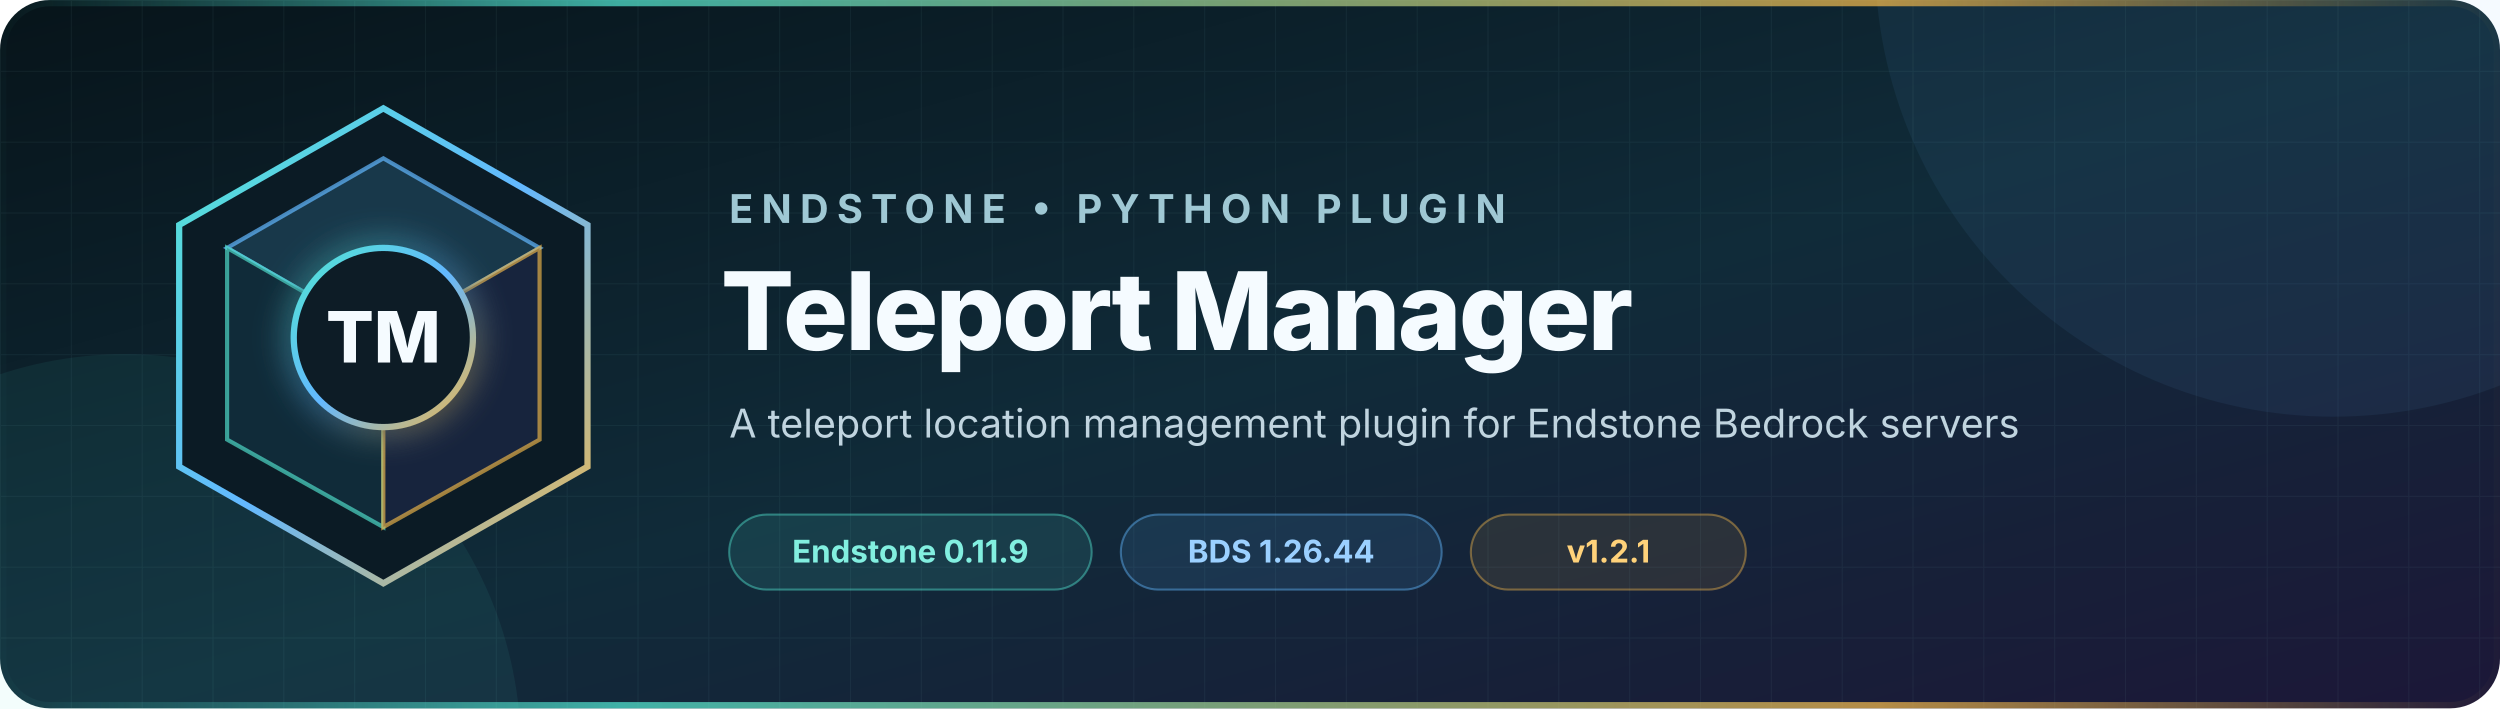
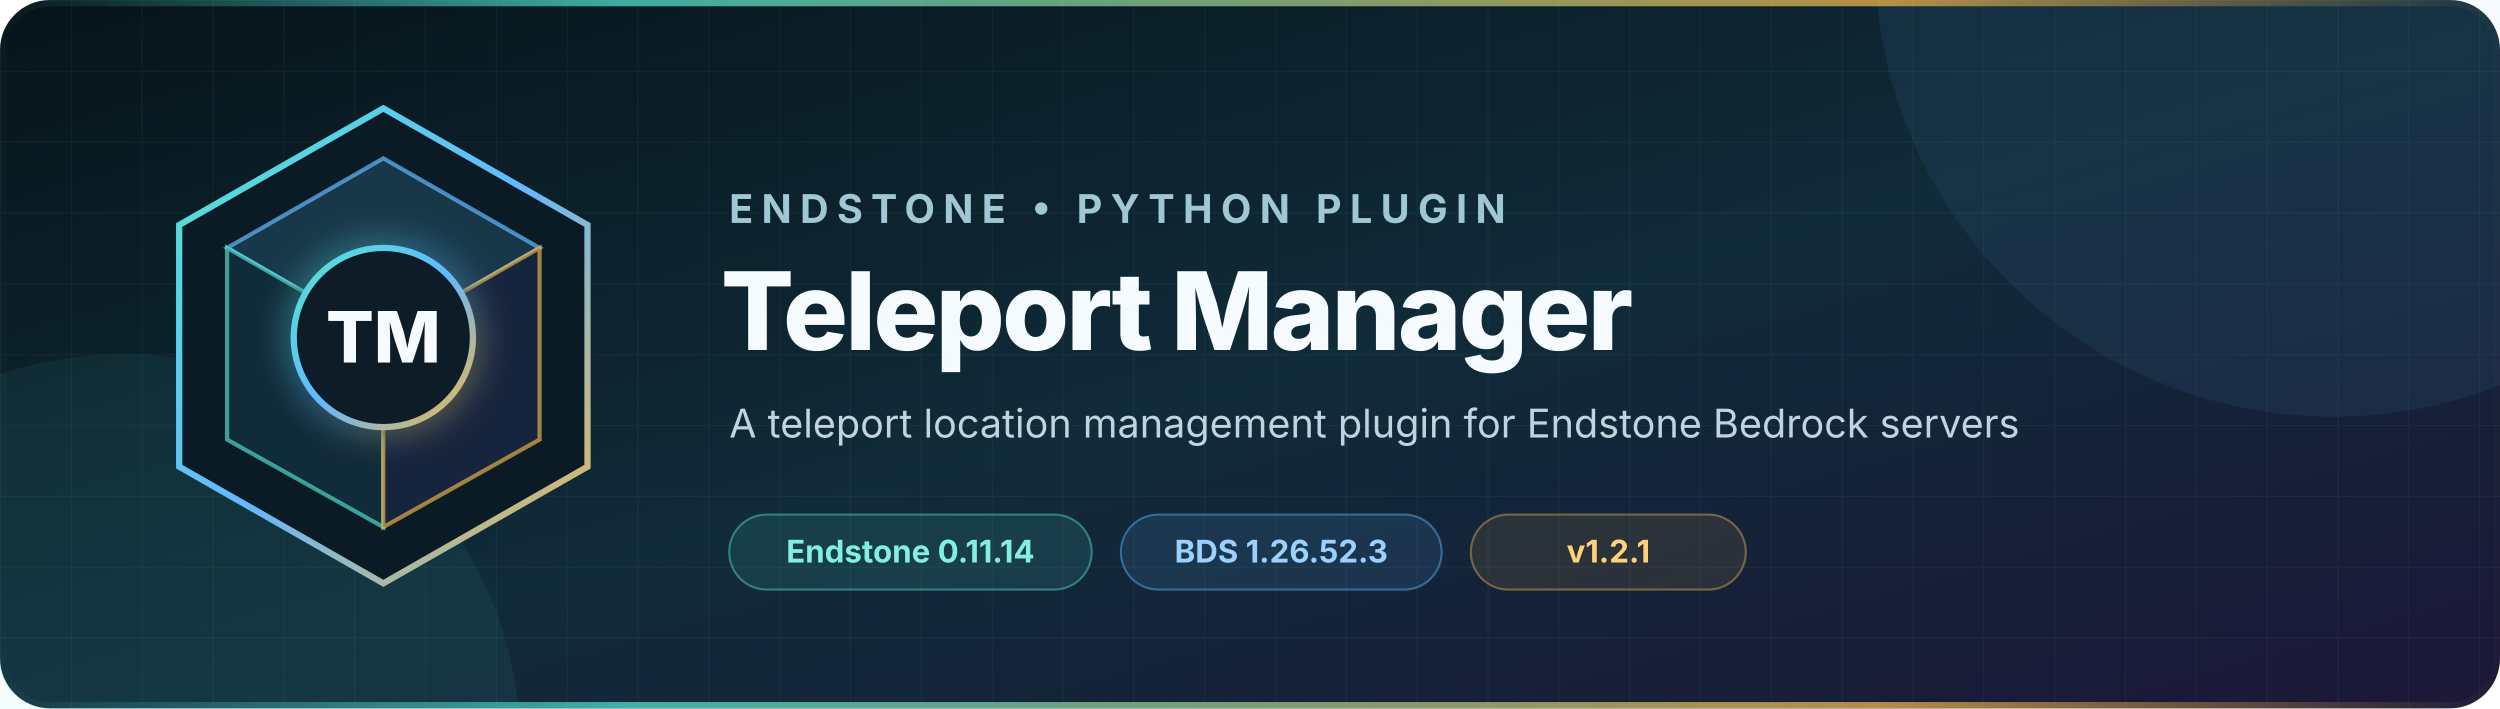
<svg xmlns="http://www.w3.org/2000/svg" width="1200" height="340" viewBox="0 0 1200 340" role="img" aria-labelledby="title description">
  <defs>
    <linearGradient id="background" x1="0" y1="0" x2="1" y2="1">
      <stop offset="0" stop-color="#07141a" />
      <stop offset="0.52" stop-color="#102b39" />
      <stop offset="1" stop-color="#1c1738" />
    </linearGradient>
    <linearGradient id="accent" x1="0" y1="0" x2="1" y2="1">
      <stop offset="0" stop-color="#52e5d1" />
      <stop offset="0.5" stop-color="#63b8ff" />
      <stop offset="1" stop-color="#f2b84b" />
    </linearGradient>
    <linearGradient id="rule" x1="0" y1="0" x2="1" y2="0">
      <stop offset="0" stop-color="#52e5d1" stop-opacity="0" />
      <stop offset="0.25" stop-color="#52e5d1" />
      <stop offset="0.75" stop-color="#f2b84b" />
      <stop offset="1" stop-color="#f2b84b" stop-opacity="0" />
    </linearGradient>
    <pattern id="grid" width="34" height="34" patternUnits="userSpaceOnUse">
      <path d="M34 0H0V34" fill="none" stroke="#9cdceb" stroke-opacity="0.055" />
    </pattern>
    <filter id="glow" x="-50%" y="-50%" width="200%" height="200%">
      <feGaussianBlur stdDeviation="8" result="blur" />
      <feMerge>
        <feMergeNode in="blur" />
        <feMergeNode in="SourceGraphic" />
      </feMerge>
    </filter>
  </defs>
  <rect width="1200" height="340" rx="24" fill="url(#background)" />
  <rect width="1200" height="340" rx="24" fill="url(#grid)" />
  <circle cx="1120" cy="-20" r="220" fill="#63b8ff" opacity="0.07" />
  <circle cx="60" cy="360" r="190" fill="#52e5d1" opacity="0.07" />
  <g transform="translate(72 48)">
    <path d="M112 4 210 60v116l-98 56-98-56V60Z" fill="#0b1b25" stroke="url(#accent)" stroke-width="3" />
    <path d="m112 28 75 43-75 43-75-43Z" fill="#18384a" stroke="#63b8ff" stroke-opacity="0.7" stroke-width="2" />
    <path d="m37 71 75 43v91l-75-42Z" fill="#102b39" stroke="#52e5d1" stroke-opacity="0.65" stroke-width="2" />
    <path d="m187 71-75 43v91l75-42Z" fill="#17243d" stroke="#f2b84b" stroke-opacity="0.65" stroke-width="2" />
    <circle cx="112" cy="114" r="43" fill="#0b1b25" stroke="url(#accent)" stroke-width="3" filter="url(#glow)" />
    <text x="112" y="126" text-anchor="middle" fill="#f5fbff" font-family="Inter, Segoe UI, Arial, sans-serif" font-size="34" font-weight="760">TM</text>
  </g>
  <g font-family="Inter, Segoe UI, Arial, sans-serif">
    <text x="350" y="107" fill="#9fc8d4" font-size="19" font-weight="650" letter-spacing="4">ENDSTONE • PYTHON PLUGIN</text>
    <text x="346" y="168" fill="#f5fbff" font-size="52" font-weight="760" letter-spacing="-1.3">Teleport Manager</text>
    <text x="350" y="210" fill="#c0d4df" font-size="19">A teleport location management plugin for Endstone Bedrock servers</text>
    <g transform="translate(350 247)" font-size="15" font-weight="650">
      <rect width="174" height="36" rx="18" fill="#52e5d1" fill-opacity="0.11" stroke="#52e5d1" stroke-opacity="0.44" />
-       <text x="87" y="23" text-anchor="middle" fill="#82efe0">Endstone 0.11.9</text>
+       <text x="87" y="23" text-anchor="middle" fill="#82efe0">Endstone 0.11.14</text>
      <rect x="188" width="154" height="36" rx="18" fill="#63b8ff" fill-opacity="0.11" stroke="#63b8ff" stroke-opacity="0.44" />
-       <text x="265" y="23" text-anchor="middle" fill="#9bd0ff">BDS 1.26.44</text>
+       <text x="265" y="23" text-anchor="middle" fill="#9bd0ff">BDS 1.26.52.3</text>
      <rect x="356" width="132" height="36" rx="18" fill="#f2b84b" fill-opacity="0.1" stroke="#f2b84b" stroke-opacity="0.42" />
      <text x="422" y="23" text-anchor="middle" fill="#ffd27a">v1.2.1</text>
    </g>
  </g>
  <rect x="1.5" y="1.5" width="1197" height="337" rx="22.5" fill="none" stroke="url(#rule)" stroke-width="3" opacity="0.72" />
</svg>
